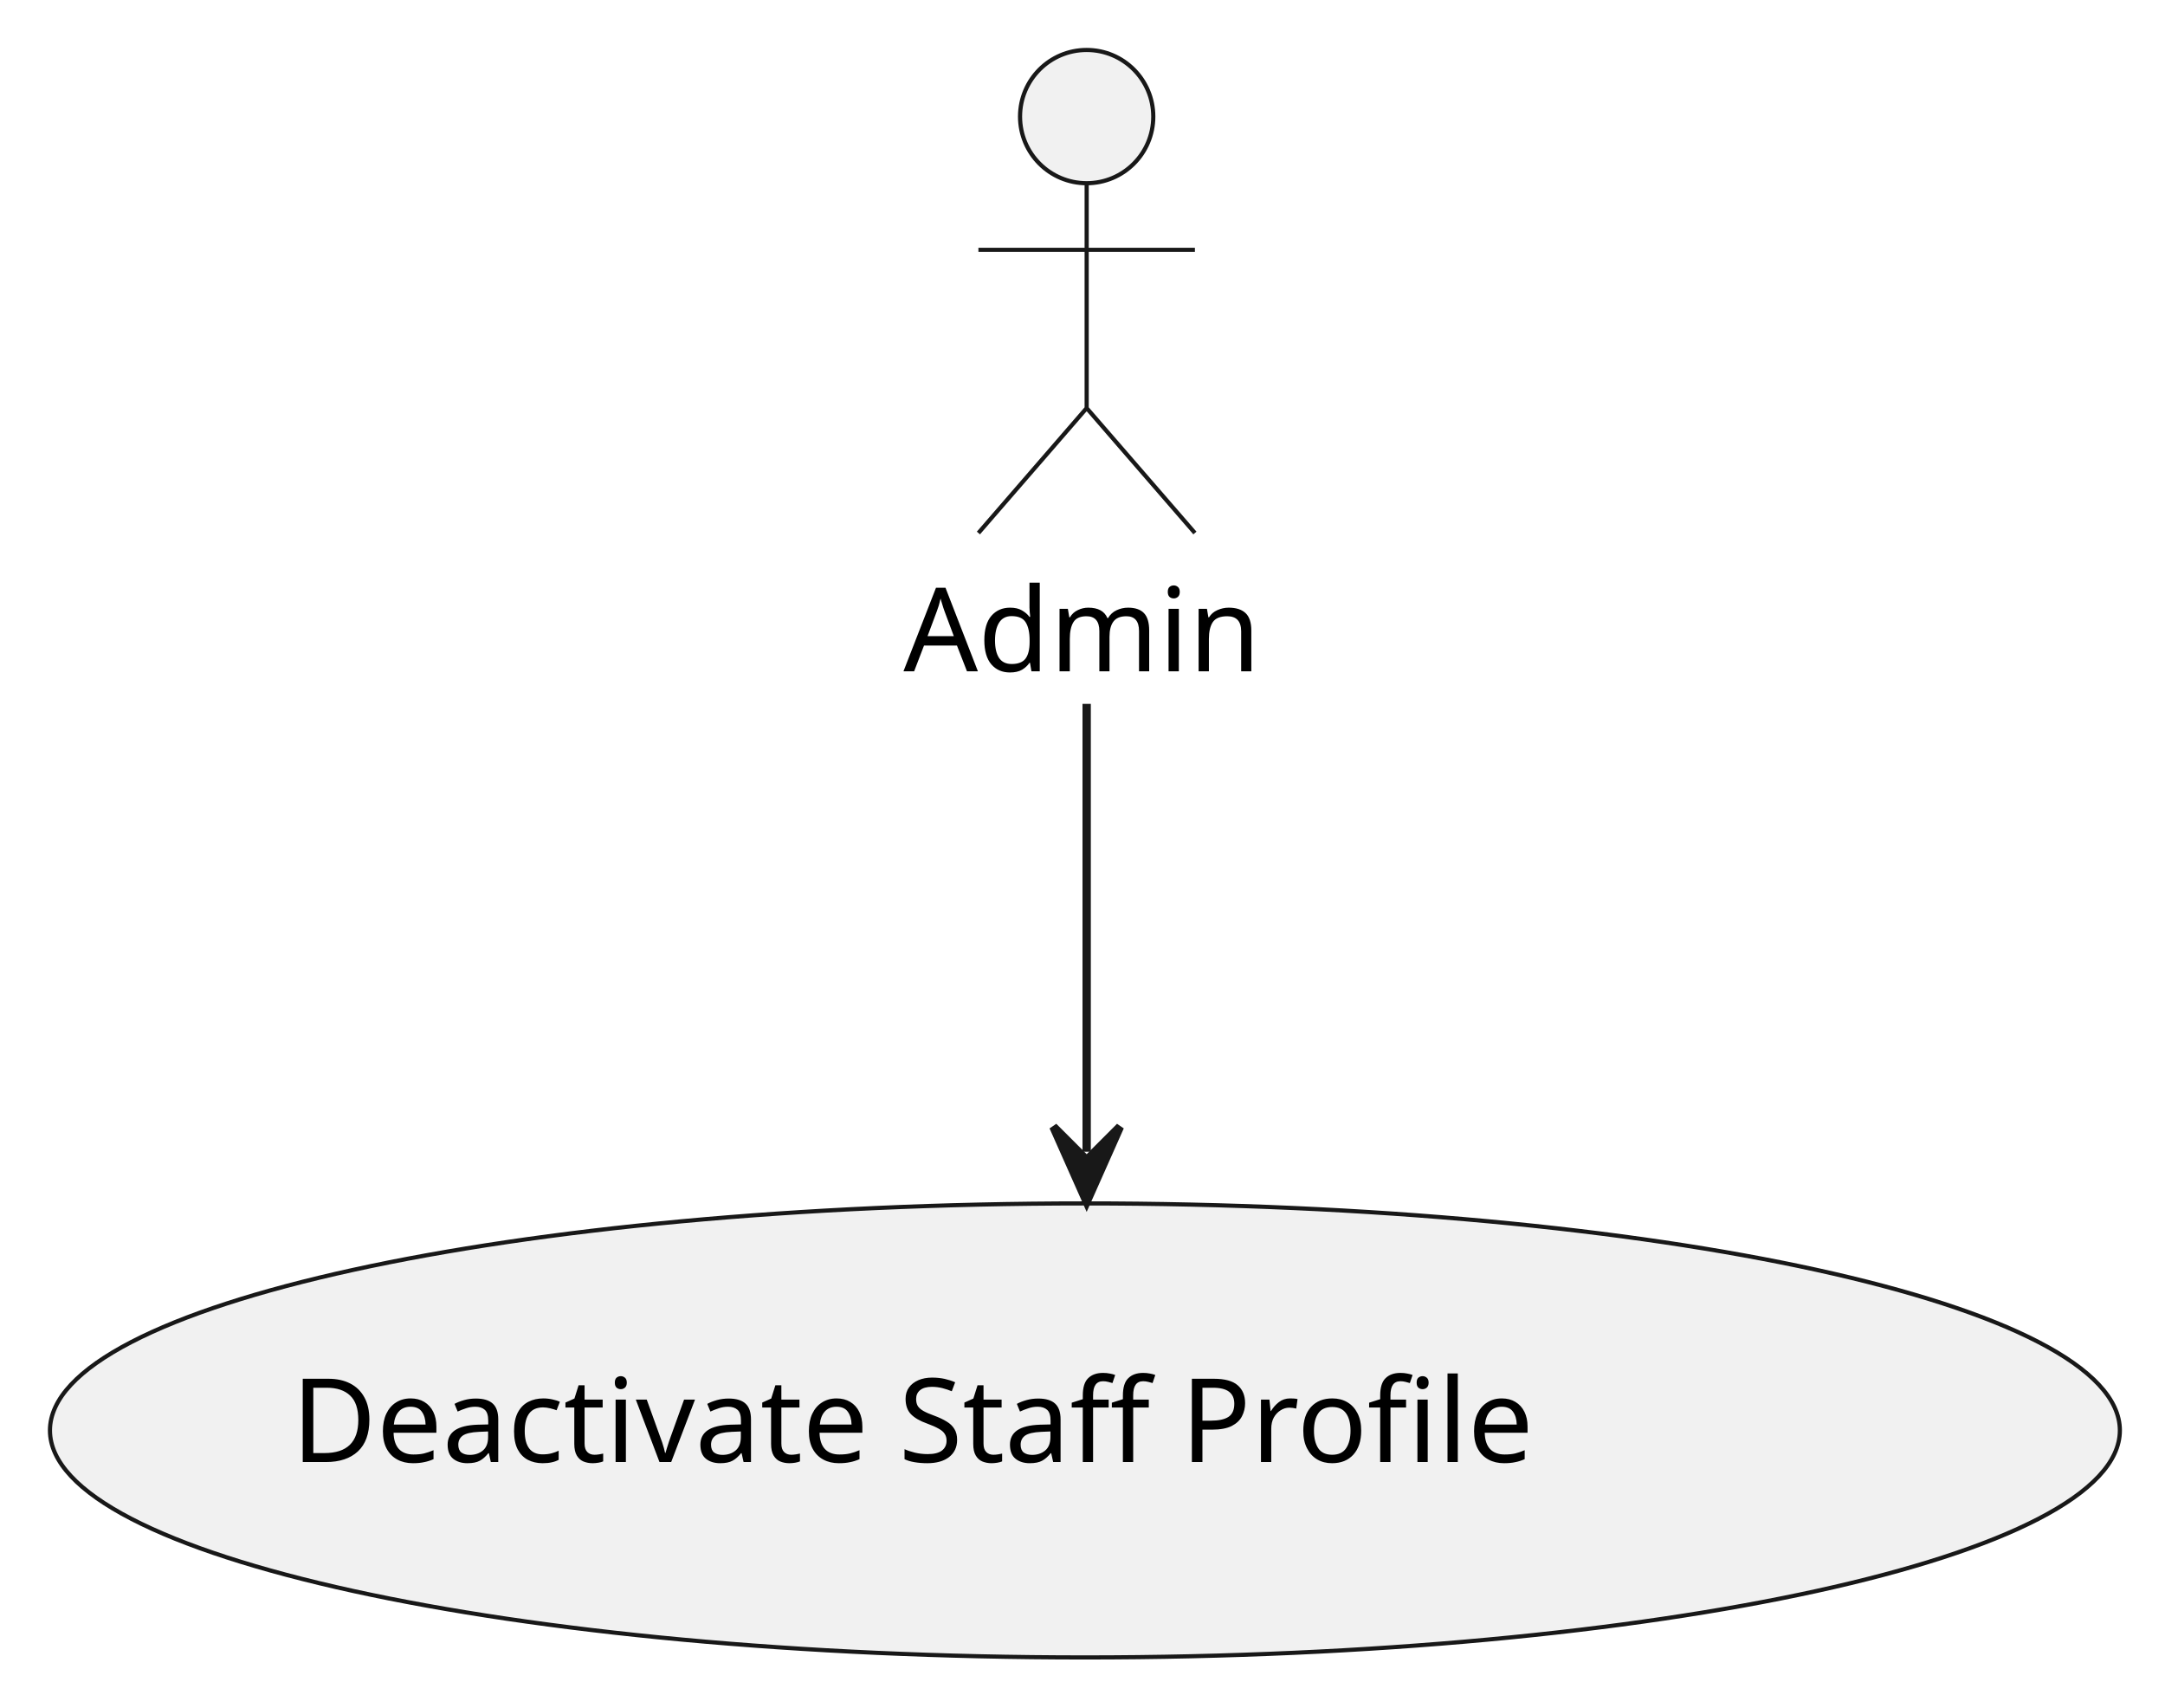
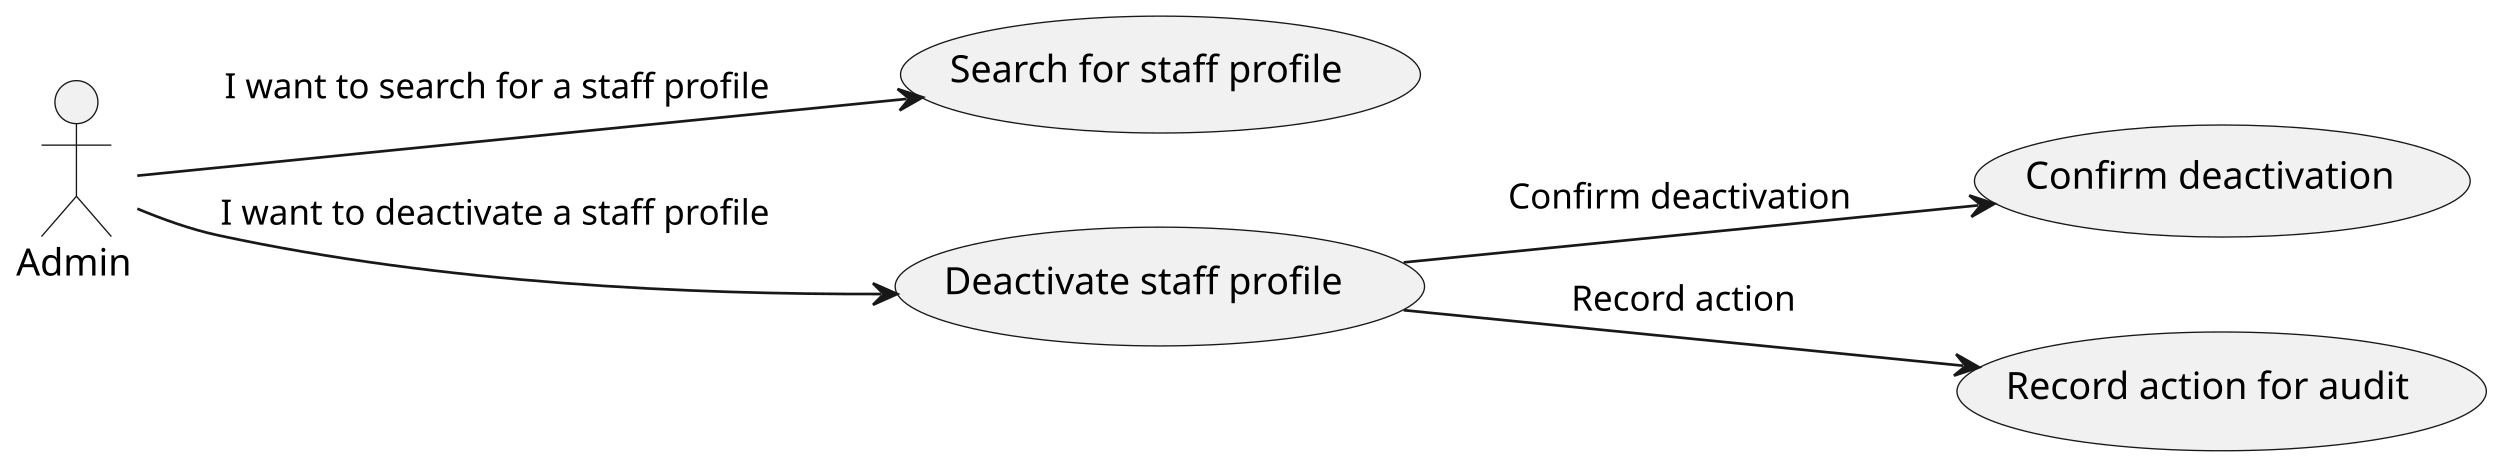
- <svg xmlns="http://www.w3.org/2000/svg" contentStyleType="text/css" height="205px" preserveAspectRatio="none" style="width:260px;height:205px;background:#FFFFFF;" version="1.1" viewBox="0 0 260 205" width="260px" zoomAndPan="magnify">
+ <svg xmlns="http://www.w3.org/2000/svg" contentStyleType="text/css" height="173px" preserveAspectRatio="none" style="width:930px;height:173px;background:#FFFFFF;" version="1.1" viewBox="0 0 930 173" width="930px" zoomAndPan="magnify">
  <defs />
  <g>
-     <g id="elem_Admin">
-       <ellipse cx="130.5" cy="14" fill="#F1F1F1" rx="8" ry="8" style="stroke:#181818;stroke-width:0.5;" />
-       <path d="M130.5,22 L130.5,49 M117.5,30 L143.5,30 M130.5,49 L117.5,64 M130.5,49 L143.5,64" fill="none" style="stroke:#181818;stroke-width:0.5;" />
-       <text fill="#000000" font-family="sans-serif" font-size="14" lengthAdjust="spacing" textLength="44" x="108.5" y="80.607">Admin</text>
+     <g id="elem_u">
+       <ellipse cx="28.432" cy="38" fill="#F1F1F1" rx="8" ry="8" style="stroke:#181818;stroke-width:0.5;" />
+       <path d="M28.432,46 L28.432,73 M15.432,54 L41.432,54 M28.432,73 L15.432,88 M28.432,73 L41.432,88 " fill="none" style="stroke:#181818;stroke-width:0.5;" />
+       <text fill="#000000" font-family="sans-serif" font-size="14" lengthAdjust="spacing" textLength="44.864" x="6" y="102.495">Admin</text>
    </g>
-     <g id="elem_Deactivate_Staff_Profile">
-       <ellipse cx="130.29" cy="171.758" fill="#F1F1F1" rx="124.29" ry="27.258" style="stroke:#181818;stroke-width:0.5;" />
-       <text fill="#000000" font-family="sans-serif" font-size="14" lengthAdjust="spacing" textLength="200" x="35" y="175.555">Deactivate Staff Profile</text>
+     <g id="elem_UC1">
+       <ellipse cx="431.699" cy="27.74" fill="#F1F1F1" rx="96.699" ry="21.74" style="stroke:#181818;stroke-width:0.5;" />
+       <text fill="#000000" font-family="sans-serif" font-size="14" lengthAdjust="spacing" textLength="156.755" x="353.321" y="30.587">Search for staff profile</text>
    </g>
-     <g id="link_Admin_Deactivate_Staff_Profile">
-       <path d="M130.5,84.52 C130.5,103.89 130.5,120.88 130.5,138.29" fill="none" id="Admin-to-Deactivate_Staff_Profile" style="stroke:#181818;stroke-width:1.0;" />
-       <polygon fill="#181818" points="130.5,144.29,134.5,135.29,130.5,139.29,126.5,135.29,130.5,144.29" style="stroke:#181818;stroke-width:1.0;" />
+     <g id="elem_UC2">
+       <ellipse cx="431.463" cy="106.593" fill="#F1F1F1" rx="98.463" ry="22.093" style="stroke:#181818;stroke-width:0.5;" />
+       <text fill="#000000" font-family="sans-serif" font-size="14" lengthAdjust="spacing" textLength="160.665" x="351.131" y="109.439">Deactivate staff profile</text>
+     </g>
+     <g id="elem_UC3">
+       <ellipse cx="826.704" cy="67.341" fill="#F1F1F1" rx="92.204" ry="20.841" style="stroke:#181818;stroke-width:0.5;" />
+       <text fill="#000000" font-family="sans-serif" font-size="14" lengthAdjust="spacing" textLength="146.713" x="753.348" y="70.188">Confirm deactivation</text>
+     </g>
+     <g id="elem_UC4">
+       <ellipse cx="826.46" cy="145.592" fill="#F1F1F1" rx="98.46" ry="22.092" style="stroke:#181818;stroke-width:0.5;" />
+       <text fill="#000000" font-family="sans-serif" font-size="14" lengthAdjust="spacing" textLength="160.658" x="746.131" y="148.439">Record action for audit</text>
+     </g>
+     <g id="link_u_UC1">
+       <path d="M51.06,65.35 C105.15,59.95 243.04,46.196 337.26,36.796 " fill="none" id="u-to-UC1" style="stroke:#181818;stroke-width:1.0;" />
+       <polygon fill="#181818" points="343.23,36.2,333.877,33.113,338.255,36.696,334.672,41.074,343.23,36.2" style="stroke:#181818;stroke-width:1.0;" />
+       <text fill="#000000" font-family="sans-serif" font-size="13" lengthAdjust="spacing" textLength="217.394" x="83.5" y="36.567">I want to search for a staff profile</text>
+     </g>
+     <g id="link_u_UC2">
+       <path d="M51.08,77.64 C60.13,81.42 70.87,85.32 81,87.5 C165.05,105.62 256.97,109.533 327.74,109.383 " fill="none" id="u-to-UC2" style="stroke:#181818;stroke-width:1.0;" />
+       <polygon fill="#181818" points="333.74,109.37,324.731,105.389,328.74,109.381,324.748,113.389,333.74,109.37" style="stroke:#181818;stroke-width:1.0;" />
+       <text fill="#000000" font-family="sans-serif" font-size="13" lengthAdjust="spacing" textLength="220.746" x="82" y="83.567">I want to deactivate a staff profile</text>
+     </g>
+     <g id="link_UC2_UC3">
+       <path d="M522.17,97.6 C588.21,91.05 671.399,82.793 735.949,76.383 " fill="none" id="UC2-to-UC3" style="stroke:#181818;stroke-width:1.0;" />
+       <polygon fill="#181818" points="741.92,75.79,732.569,72.699,736.944,76.284,733.359,80.66,741.92,75.79" style="stroke:#181818;stroke-width:1.0;" />
+       <text fill="#000000" font-family="sans-serif" font-size="13" lengthAdjust="spacing" textLength="136.233" x="561" y="77.567">Confirm deactivation</text>
+     </g>
+     <g id="link_UC2_UC4">
+       <path d="M522.17,115.4 C586.28,121.76 666.219,129.698 730.249,136.048 " fill="none" id="UC2-to-UC4" style="stroke:#181818;stroke-width:1.0;" />
+       <polygon fill="#181818" points="736.22,136.64,727.659,131.771,731.244,136.147,726.869,139.732,736.22,136.64" style="stroke:#181818;stroke-width:1.0;" />
+       <text fill="#000000" font-family="sans-serif" font-size="13" lengthAdjust="spacing" textLength="89.876" x="584.5" y="115.567">Record action</text>
    </g>
  </g>
</svg>
